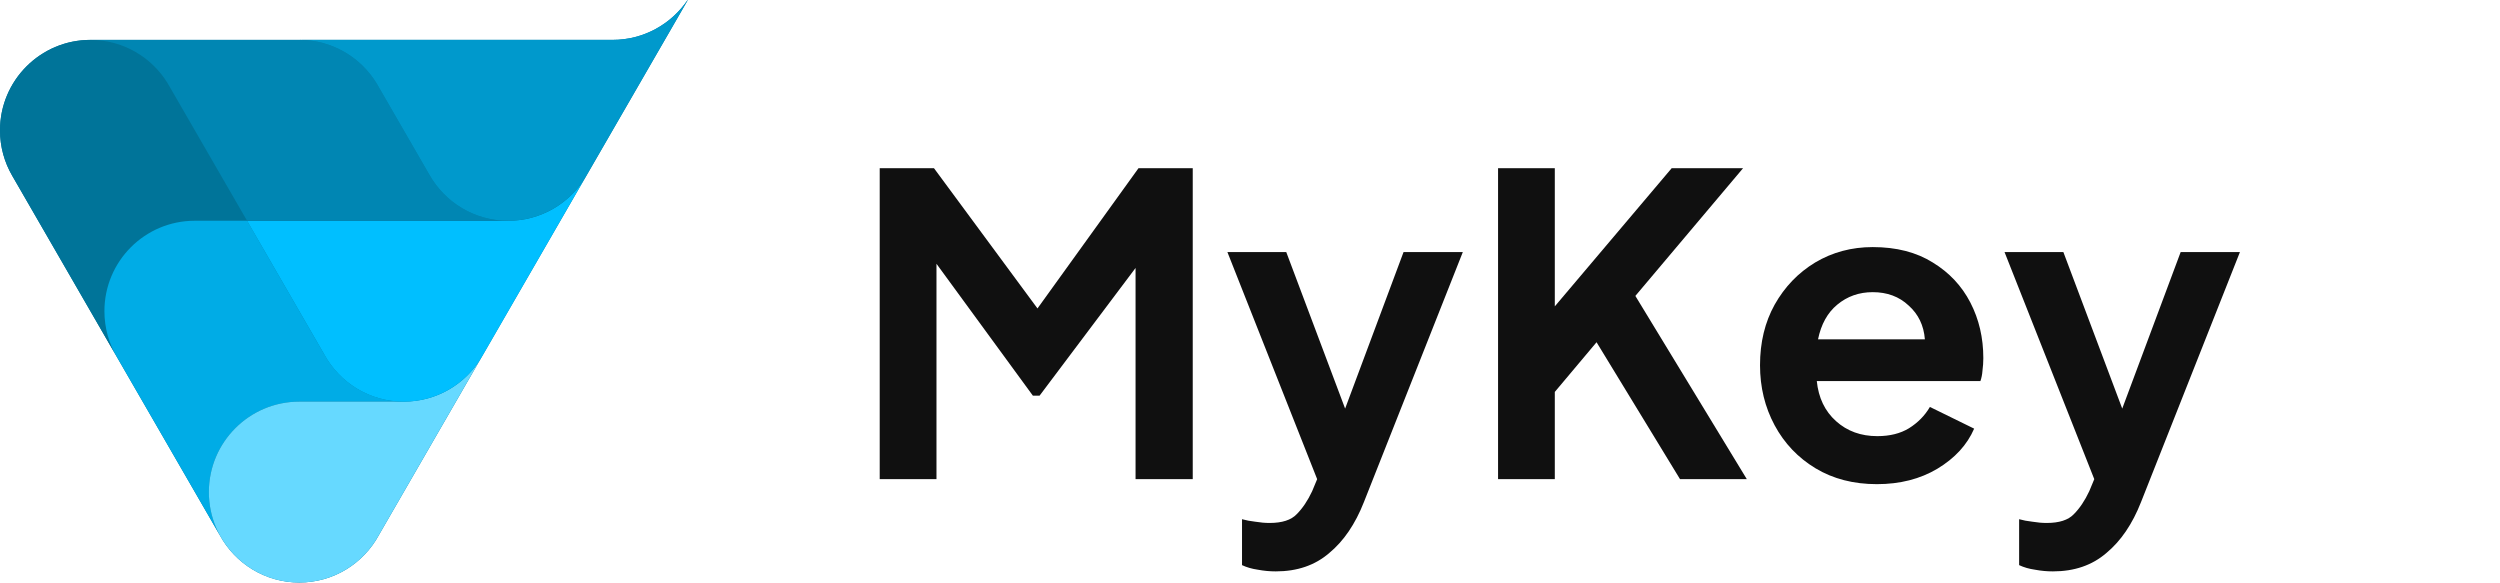
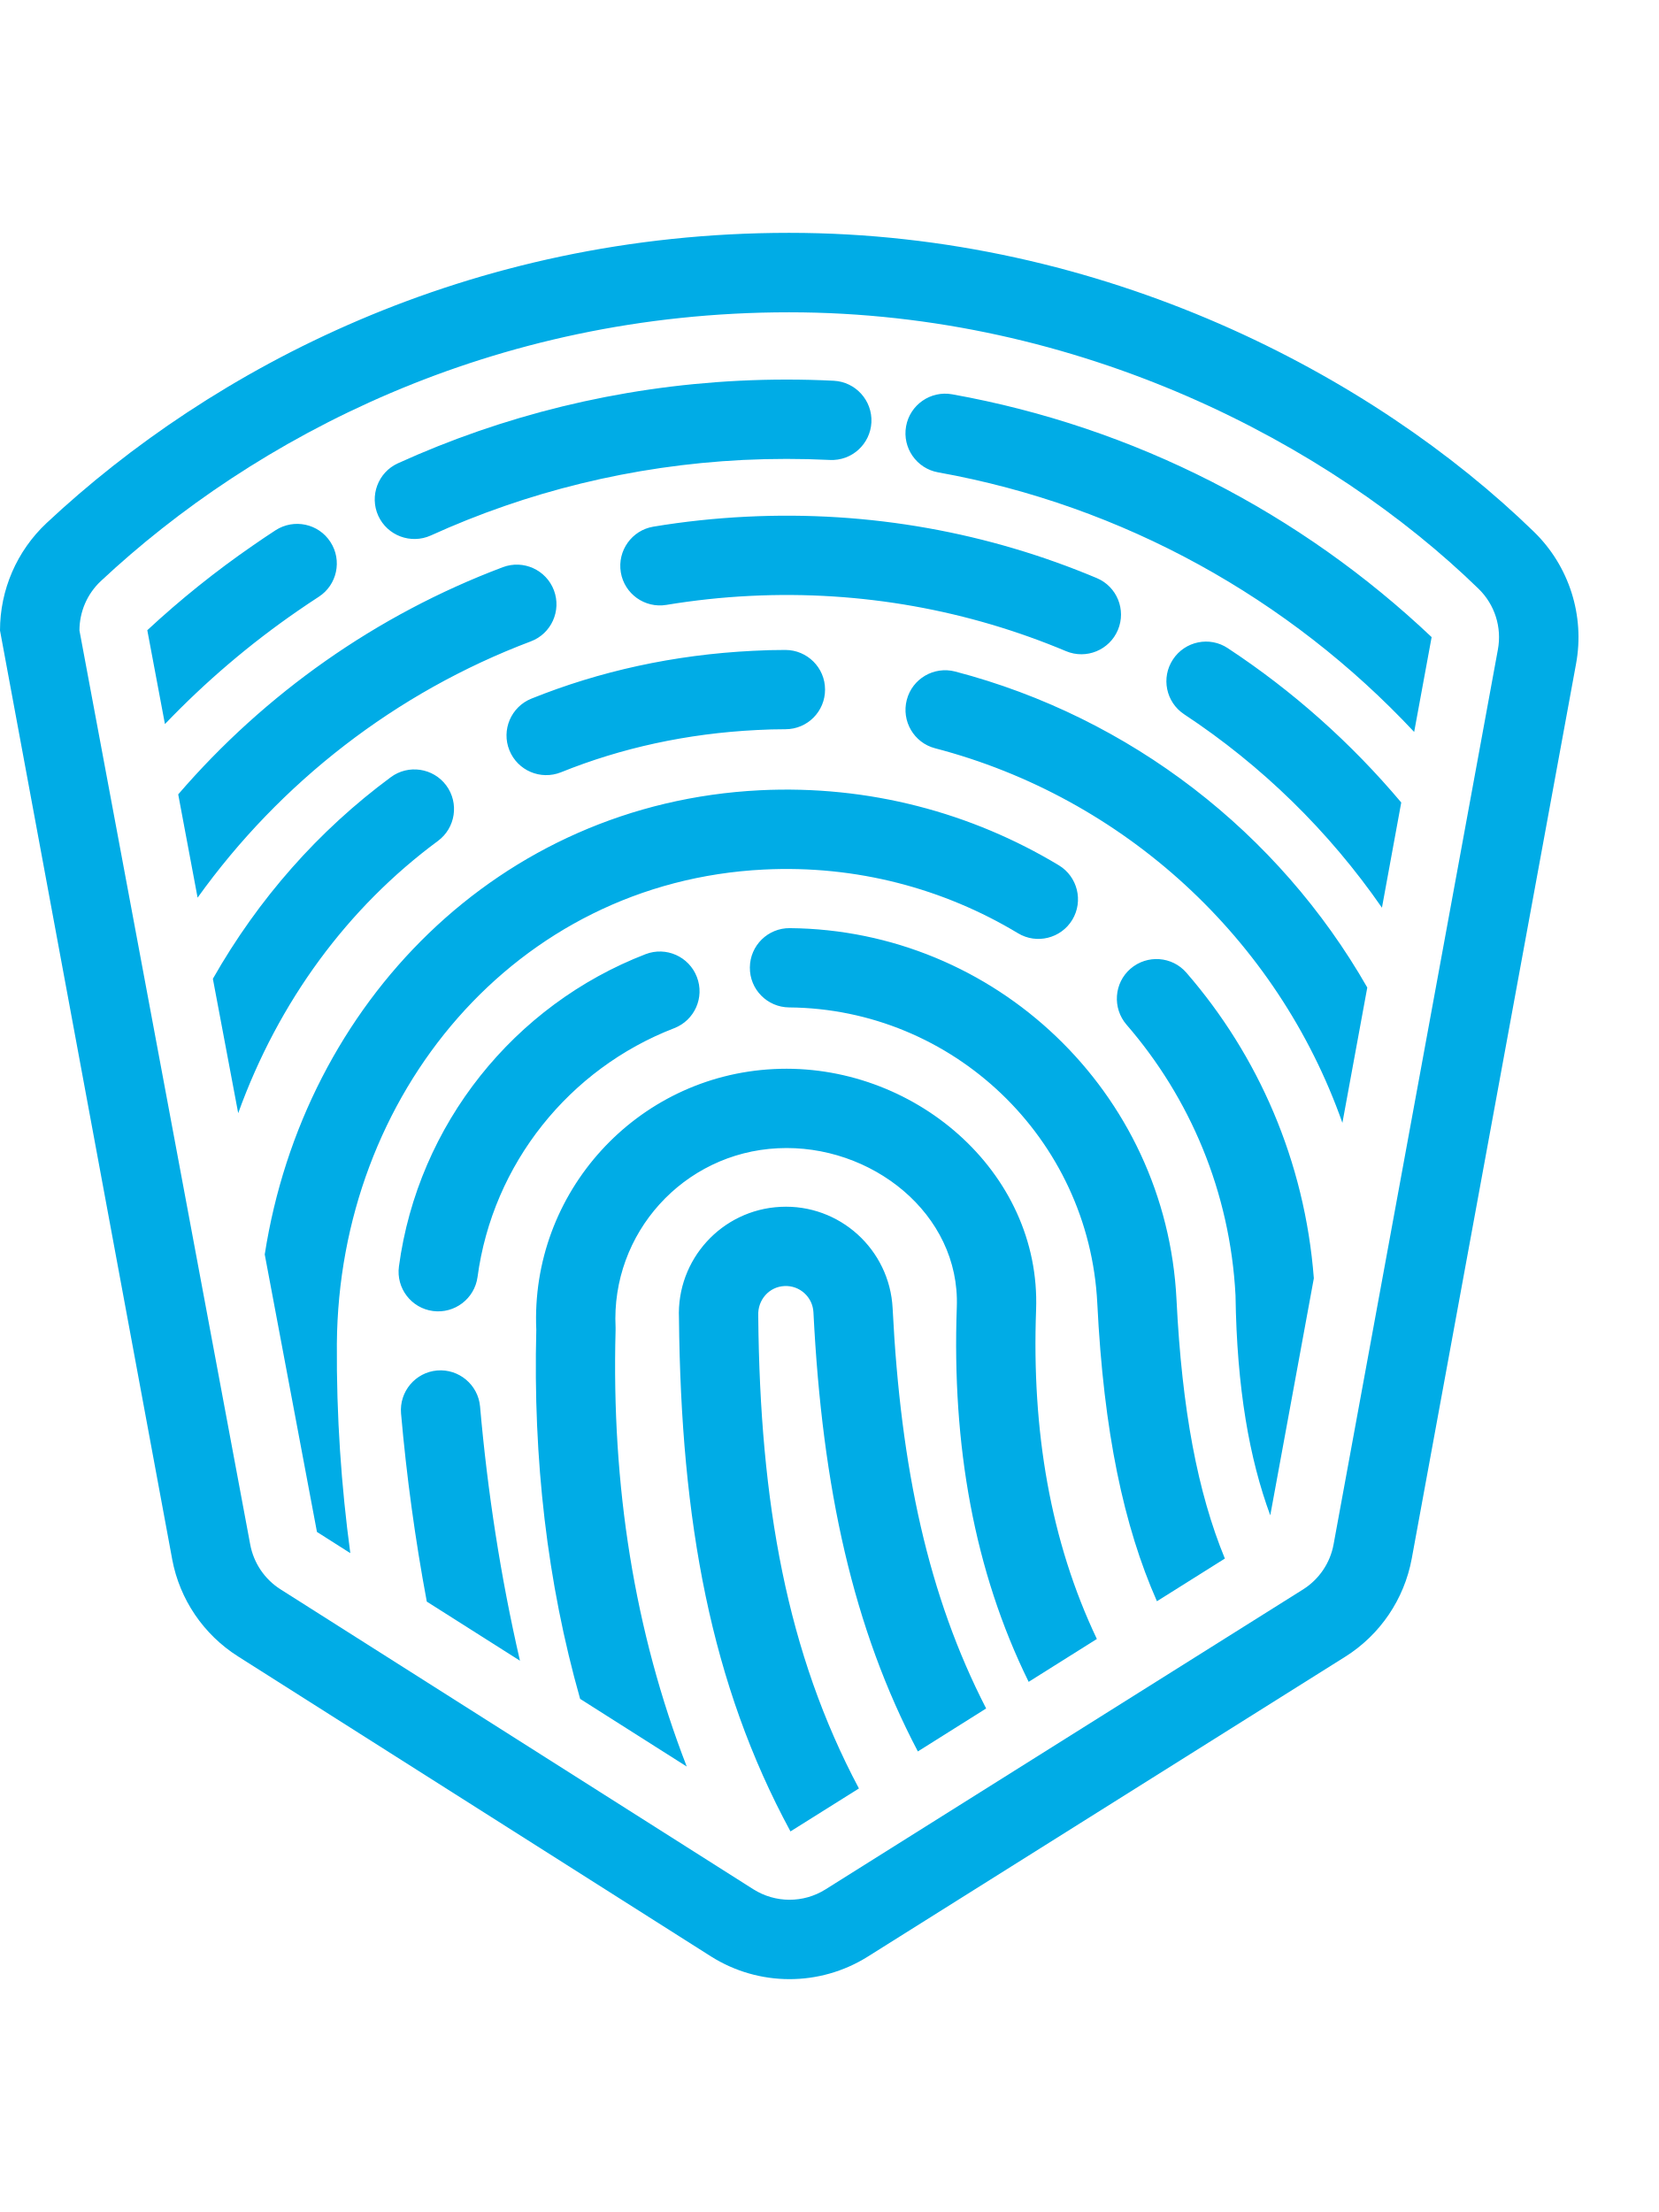
- <svg xmlns="http://www.w3.org/2000/svg" width="103" height="24" viewBox="0 0 103 24" fill="none">
-   <path fill-rule="evenodd" clip-rule="evenodd" d="M15.607 22.049L28.328 0.018V0C27.658 0.991 26.524 1.643 25.239 1.643H3.726C1.67 1.643 2.09808e-05 3.313 2.09808e-05 5.37C2.09808e-05 6.054 0.185 6.695 0.507 7.246L9.055 22.049C9.686 23.211 10.917 24 12.331 24C13.745 24 14.976 23.211 15.607 22.049Z" fill="#007499" />
-   <path fill-rule="evenodd" clip-rule="evenodd" d="M4.785 14.657C4.478 14.115 4.302 13.489 4.302 12.822C4.302 10.765 5.972 9.096 8.029 9.096H10.18L7.002 3.594C6.371 2.433 5.14 1.644 3.726 1.644C1.67 1.644 -1.14441e-05 3.313 -1.14441e-05 5.37C-1.14441e-05 6.054 0.185 6.695 0.507 7.247L4.785 14.657Z" fill="#007499" />
-   <path fill-rule="evenodd" clip-rule="evenodd" d="M13.359 14.601L10.18 9.095H8.023C5.967 9.095 4.302 10.764 4.302 12.821C4.302 13.508 4.489 14.151 4.813 14.704L9.055 22.049C8.768 21.521 8.605 20.916 8.605 20.273C8.605 18.217 10.275 16.547 12.331 16.547H16.634C15.22 16.547 13.989 15.758 13.358 14.596L13.359 14.601Z" fill="#00ACE6" />
-   <path fill-rule="evenodd" clip-rule="evenodd" d="M15.607 22.049L19.82 14.753C19.166 15.829 17.983 16.547 16.634 16.547H12.331C10.275 16.547 8.605 18.217 8.605 20.274C8.605 22.33 10.275 24 12.331 24C13.745 24 14.976 23.211 15.607 22.049Z" fill="#66D9FF" />
-   <path fill-rule="evenodd" clip-rule="evenodd" d="M19.877 14.657C19.236 15.786 18.023 16.549 16.634 16.549C15.22 16.549 13.989 15.759 13.357 14.598L10.18 9.096H20.936C22.286 9.096 23.469 8.377 24.122 7.302L19.877 14.657Z" fill="#00BFFF" />
-   <path fill-rule="evenodd" clip-rule="evenodd" d="M6.912 3.438C6.259 2.363 5.076 1.644 3.726 1.644H12.331C13.681 1.644 14.864 2.363 15.518 3.438L17.685 7.191C18.324 8.327 19.541 9.096 20.936 9.096H10.18L6.912 3.438Z" fill="#0086B3" />
-   <path fill-rule="evenodd" clip-rule="evenodd" d="M12.331 1.643C13.681 1.643 14.864 2.362 15.518 3.438L17.685 7.19C18.324 8.327 19.541 9.096 20.936 9.096C22.286 9.096 23.469 8.377 24.123 7.301L28.328 0.018V0C27.658 0.991 26.524 1.643 25.239 1.643H12.331Z" fill="#0099CC" />
-   <path d="M36.244 19.741H38.583V10.868L42.555 16.302H42.83L46.785 11.04V19.741H49.141V6.93H46.906L42.744 12.708L38.48 6.93H36.244V19.741Z" fill="#101010" />
-   <path d="M52.564 23.541C53.447 23.541 54.181 23.289 54.765 22.784C55.361 22.291 55.837 21.592 56.193 20.686L60.268 10.386H57.826L55.419 16.834L52.994 10.386H50.569L54.267 19.741L54.06 20.239C53.877 20.629 53.665 20.944 53.424 21.185C53.195 21.426 52.822 21.546 52.306 21.546C52.123 21.546 51.928 21.529 51.722 21.495C51.515 21.472 51.332 21.437 51.171 21.391V23.283C51.366 23.375 51.584 23.438 51.825 23.472C52.066 23.518 52.312 23.541 52.564 23.541Z" fill="#101010" />
-   <path d="M61.72 19.741H64.058V16.147L65.778 14.1L69.217 19.741H71.969L67.377 12.192L71.814 6.93H68.873L64.058 12.622V6.93H61.72V19.741Z" fill="#101010" />
-   <path d="M77.328 19.947C78.279 19.947 79.111 19.735 79.821 19.311C80.544 18.875 81.048 18.325 81.335 17.66L79.512 16.766C79.305 17.121 79.019 17.413 78.652 17.643C78.297 17.86 77.861 17.969 77.345 17.969C76.669 17.969 76.101 17.763 75.643 17.35C75.184 16.938 74.921 16.387 74.852 15.7H81.593C81.638 15.573 81.667 15.43 81.678 15.27C81.701 15.098 81.713 14.926 81.713 14.754C81.713 13.917 81.535 13.155 81.18 12.467C80.825 11.779 80.309 11.229 79.632 10.816C78.956 10.392 78.13 10.18 77.156 10.18C76.285 10.18 75.494 10.392 74.783 10.816C74.084 11.24 73.528 11.819 73.115 12.553C72.714 13.275 72.513 14.106 72.513 15.046C72.513 15.952 72.714 16.777 73.115 17.522C73.516 18.267 74.078 18.858 74.8 19.294C75.522 19.729 76.365 19.947 77.328 19.947ZM77.156 12.037C77.752 12.037 78.245 12.22 78.635 12.587C79.036 12.943 79.26 13.407 79.305 13.98H74.903C75.029 13.361 75.293 12.885 75.694 12.553C76.107 12.209 76.594 12.037 77.156 12.037Z" fill="#101010" />
-   <path d="M84.581 23.541C85.464 23.541 86.198 23.289 86.782 22.784C87.378 22.291 87.854 21.592 88.21 20.686L92.285 10.386H89.843L87.436 16.834L85.011 10.386H82.587L86.284 19.741L86.077 20.239C85.894 20.629 85.682 20.944 85.441 21.185C85.212 21.426 84.839 21.546 84.323 21.546C84.14 21.546 83.945 21.529 83.739 21.495C83.532 21.472 83.349 21.437 83.188 21.391V23.283C83.383 23.375 83.601 23.438 83.842 23.472C84.083 23.518 84.329 23.541 84.581 23.541Z" fill="#101010" />
+ <svg xmlns="http://www.w3.org/2000/svg" width="30" height="40" viewBox="0 0 19 20" fill="none">
+   <path fill-rule="evenodd" clip-rule="evenodd" d="M18.05 4.936C18.152 4.384 17.971 3.817 17.569 3.425C15.729 1.634 12.64 0 9.037 0C5.36 0 2.425 1.553 0.533 3.324C0.193 3.643 0 4.088 0 4.554C0 4.555 1.972 15.191 1.972 15.191C1.972 15.191 1.972 15.192 1.972 15.192C2.058 15.651 2.331 16.053 2.725 16.303L8.14 19.738C8.689 20.086 9.388 20.087 9.938 19.742L15.407 16.307C15.806 16.056 16.082 15.649 16.168 15.185L18.05 4.936ZM17.155 4.772C17.202 4.518 17.119 4.257 16.934 4.077C15.231 2.419 12.371 0.91 9.037 0.91C5.629 0.91 2.909 2.347 1.155 3.988C0.998 4.135 0.91 4.34 0.91 4.554C0.91 4.555 2.866 15.024 2.866 15.024C2.906 15.235 3.031 15.42 3.212 15.535L8.627 18.97C8.88 19.13 9.201 19.131 9.454 18.972L14.923 15.537C15.107 15.421 15.234 15.234 15.273 15.021L17.155 4.772Z" fill="#00ACE6" />
+   <path fill-rule="evenodd" clip-rule="evenodd" d="M9.053 18.308L9.837 17.816C9.013 16.267 8.704 14.546 8.684 12.412V12.403C8.675 12.219 8.81 12.07 8.984 12.062C9.159 12.053 9.307 12.188 9.316 12.362C9.417 14.382 9.772 15.984 10.512 17.392L11.294 16.9C10.633 15.615 10.315 14.153 10.223 12.317C10.189 11.642 9.614 11.121 8.939 11.155C8.266 11.188 7.747 11.759 7.776 12.43C7.799 14.755 8.141 16.625 9.053 18.308ZM6.644 16.79L7.865 17.565C7.265 16.017 7.002 14.349 7.05 12.57L7.05 12.536C6.996 11.457 7.828 10.537 8.907 10.484C9.975 10.43 10.997 11.232 10.958 12.302C10.901 13.885 11.156 15.325 11.781 16.595L12.562 16.104C12.03 14.985 11.815 13.721 11.866 12.335C11.924 10.744 10.451 9.497 8.861 9.577C7.288 9.655 6.072 10.992 6.142 12.564C6.104 14.046 6.266 15.456 6.644 16.79ZM4.888 15.676L5.955 16.353C5.733 15.392 5.583 14.412 5.498 13.442C5.476 13.193 5.256 13.008 5.006 13.029C4.756 13.051 4.572 13.272 4.593 13.521C4.656 14.239 4.754 14.96 4.888 15.676ZM13.25 15.672L14.028 15.183C13.717 14.427 13.537 13.483 13.474 12.215C13.355 9.837 11.396 7.983 9.045 7.963C8.795 7.961 8.59 8.162 8.588 8.413C8.585 8.664 8.787 8.869 9.038 8.871C10.912 8.887 12.472 10.365 12.567 12.26C12.64 13.732 12.87 14.812 13.25 15.672ZM3.032 11.7L3.63 14.878L4.012 15.121C3.909 14.357 3.852 13.553 3.858 12.721C3.881 9.87 5.9 7.433 8.748 7.292C9.808 7.239 10.811 7.511 11.658 8.021C11.872 8.151 12.152 8.081 12.281 7.867C12.41 7.652 12.341 7.373 12.126 7.243C11.13 6.643 9.951 6.322 8.702 6.384C5.712 6.534 3.48 8.822 3.032 11.7ZM14.548 14.688L15.047 11.973C14.943 10.629 14.409 9.421 13.588 8.474C13.424 8.284 13.137 8.264 12.947 8.428C12.758 8.592 12.738 8.879 12.902 9.069C13.626 9.905 14.088 10.98 14.15 12.17C14.165 13.237 14.31 14.043 14.548 14.688ZM7.394 8.261C5.889 8.842 4.788 10.21 4.569 11.837C4.535 12.086 4.71 12.315 4.958 12.348C5.206 12.381 5.435 12.207 5.469 11.959C5.643 10.661 6.521 9.572 7.721 9.109C7.955 9.019 8.072 8.756 7.981 8.522C7.891 8.288 7.628 8.171 7.394 8.261ZM15.374 10.193L15.659 8.643C14.644 6.868 12.944 5.548 10.939 5.024C10.696 4.961 10.448 5.106 10.385 5.349C10.322 5.591 10.467 5.84 10.709 5.903C12.871 6.467 14.63 8.082 15.374 10.193ZM2.438 8.543L2.728 10.082C3.191 8.8 3.982 7.728 5.016 6.964C5.217 6.815 5.26 6.531 5.111 6.329C4.962 6.128 4.677 6.085 4.476 6.234C3.65 6.844 2.959 7.626 2.438 8.543ZM15.827 7.729L16.048 6.524C15.475 5.843 14.806 5.247 14.062 4.757C13.854 4.618 13.572 4.676 13.434 4.885C13.295 5.094 13.353 5.376 13.562 5.514C14.45 6.1 15.22 6.852 15.827 7.729ZM2.041 6.431L2.263 7.614C3.207 6.297 4.529 5.264 6.079 4.679C6.314 4.591 6.432 4.328 6.344 4.094C6.255 3.859 5.993 3.741 5.759 3.829C4.305 4.377 3.032 5.281 2.041 6.431ZM8.994 4.777C8.871 4.777 8.747 4.78 8.623 4.787C7.715 4.832 6.864 5.021 6.085 5.335C5.853 5.429 5.74 5.694 5.834 5.926C5.928 6.159 6.192 6.271 6.425 6.178C7.113 5.9 7.866 5.734 8.668 5.694C8.778 5.688 8.887 5.685 8.996 5.685C9.247 5.685 9.45 5.481 9.449 5.23C9.449 4.98 9.245 4.777 8.994 4.777ZM16.196 5.716L16.396 4.63C14.9 3.213 13.002 2.225 10.904 1.849C10.658 1.805 10.421 1.969 10.377 2.216C10.333 2.462 10.497 2.699 10.744 2.743C12.868 3.124 14.77 4.191 16.196 5.716ZM1.687 4.551L1.889 5.626C2.351 5.143 2.862 4.707 3.415 4.326C3.493 4.272 3.571 4.22 3.651 4.168C3.861 4.032 3.921 3.75 3.784 3.54C3.648 3.33 3.367 3.27 3.156 3.406C3.07 3.462 2.984 3.52 2.899 3.579C2.471 3.874 2.066 4.199 1.687 4.551ZM12.561 3.954C11.33 3.436 9.968 3.18 8.546 3.251C8.186 3.269 7.831 3.307 7.483 3.365C7.236 3.406 7.069 3.641 7.11 3.888C7.151 4.135 7.385 4.302 7.632 4.261C7.946 4.209 8.266 4.174 8.591 4.158C9.872 4.094 11.1 4.325 12.209 4.791C12.44 4.888 12.706 4.779 12.803 4.548C12.9 4.317 12.792 4.051 12.561 3.954ZM4.934 3.466C6.029 2.968 7.235 2.665 8.51 2.601C8.844 2.585 9.176 2.585 9.503 2.601C9.754 2.614 9.967 2.421 9.98 2.17C9.992 1.92 9.799 1.707 9.549 1.694C9.191 1.676 8.829 1.676 8.464 1.694C7.072 1.764 5.755 2.095 4.558 2.639C4.33 2.742 4.229 3.012 4.332 3.24C4.436 3.468 4.705 3.569 4.934 3.466Z" fill="#00ACE6" />
</svg>
